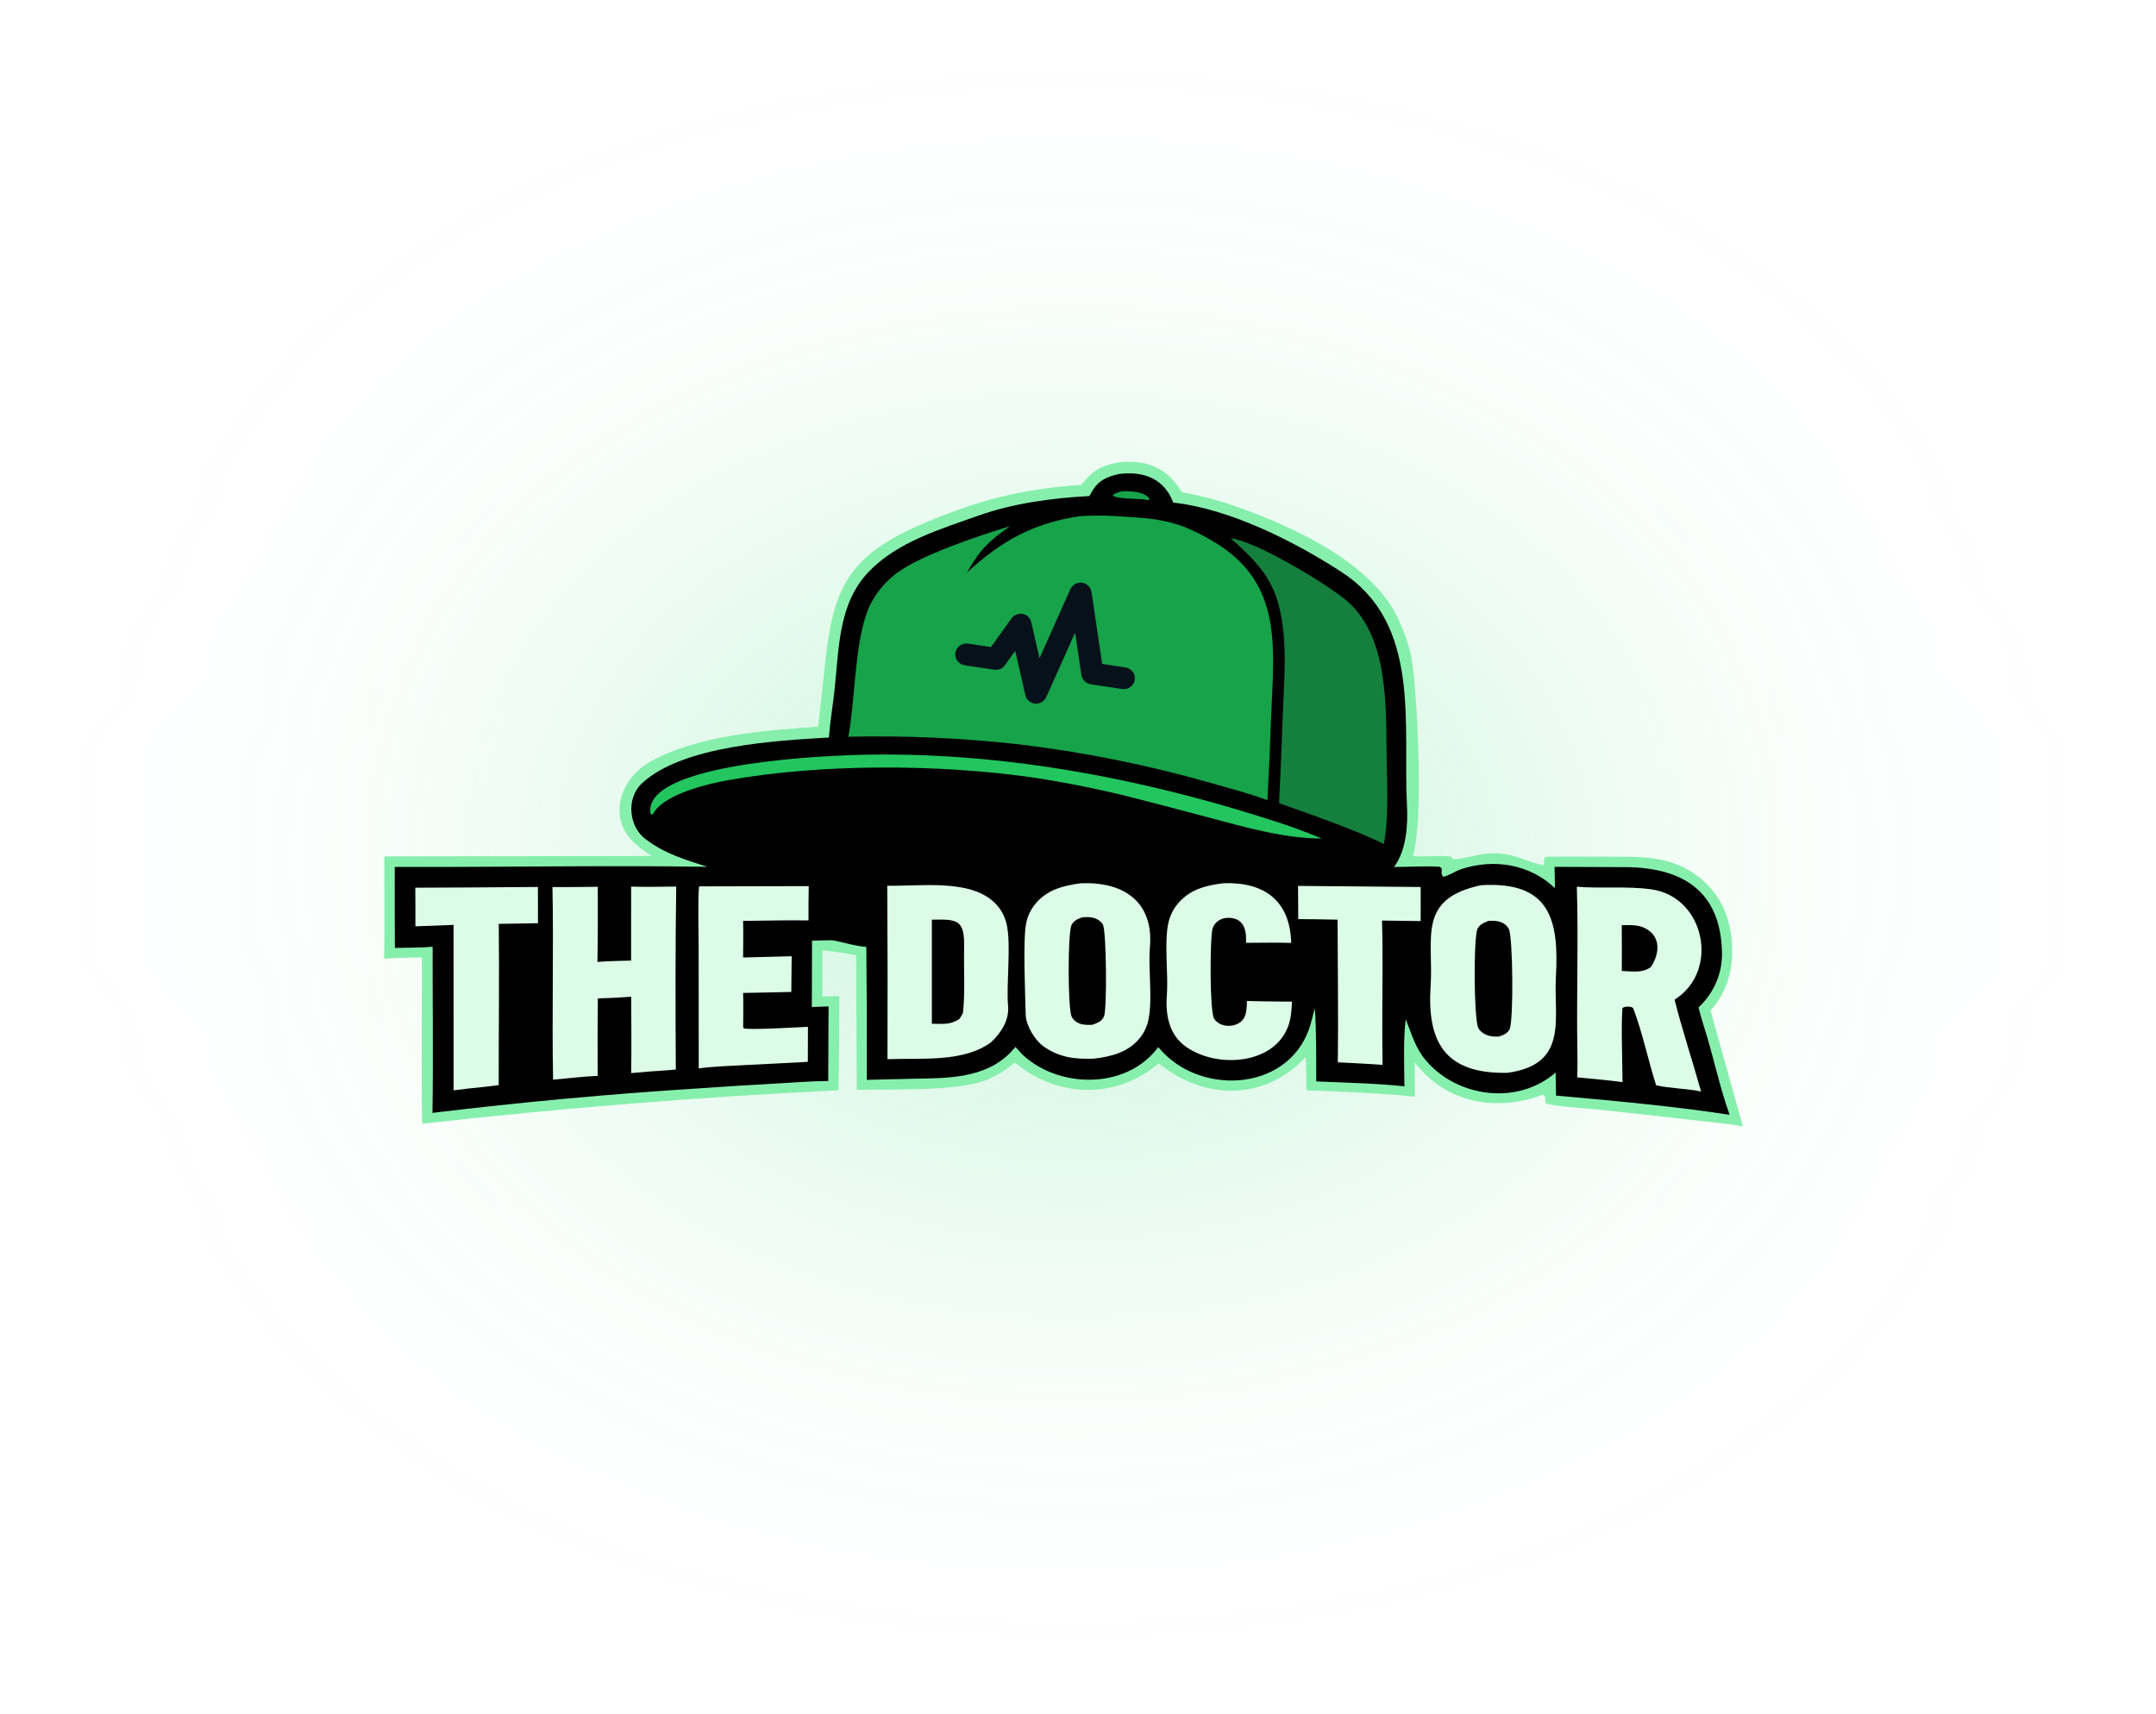
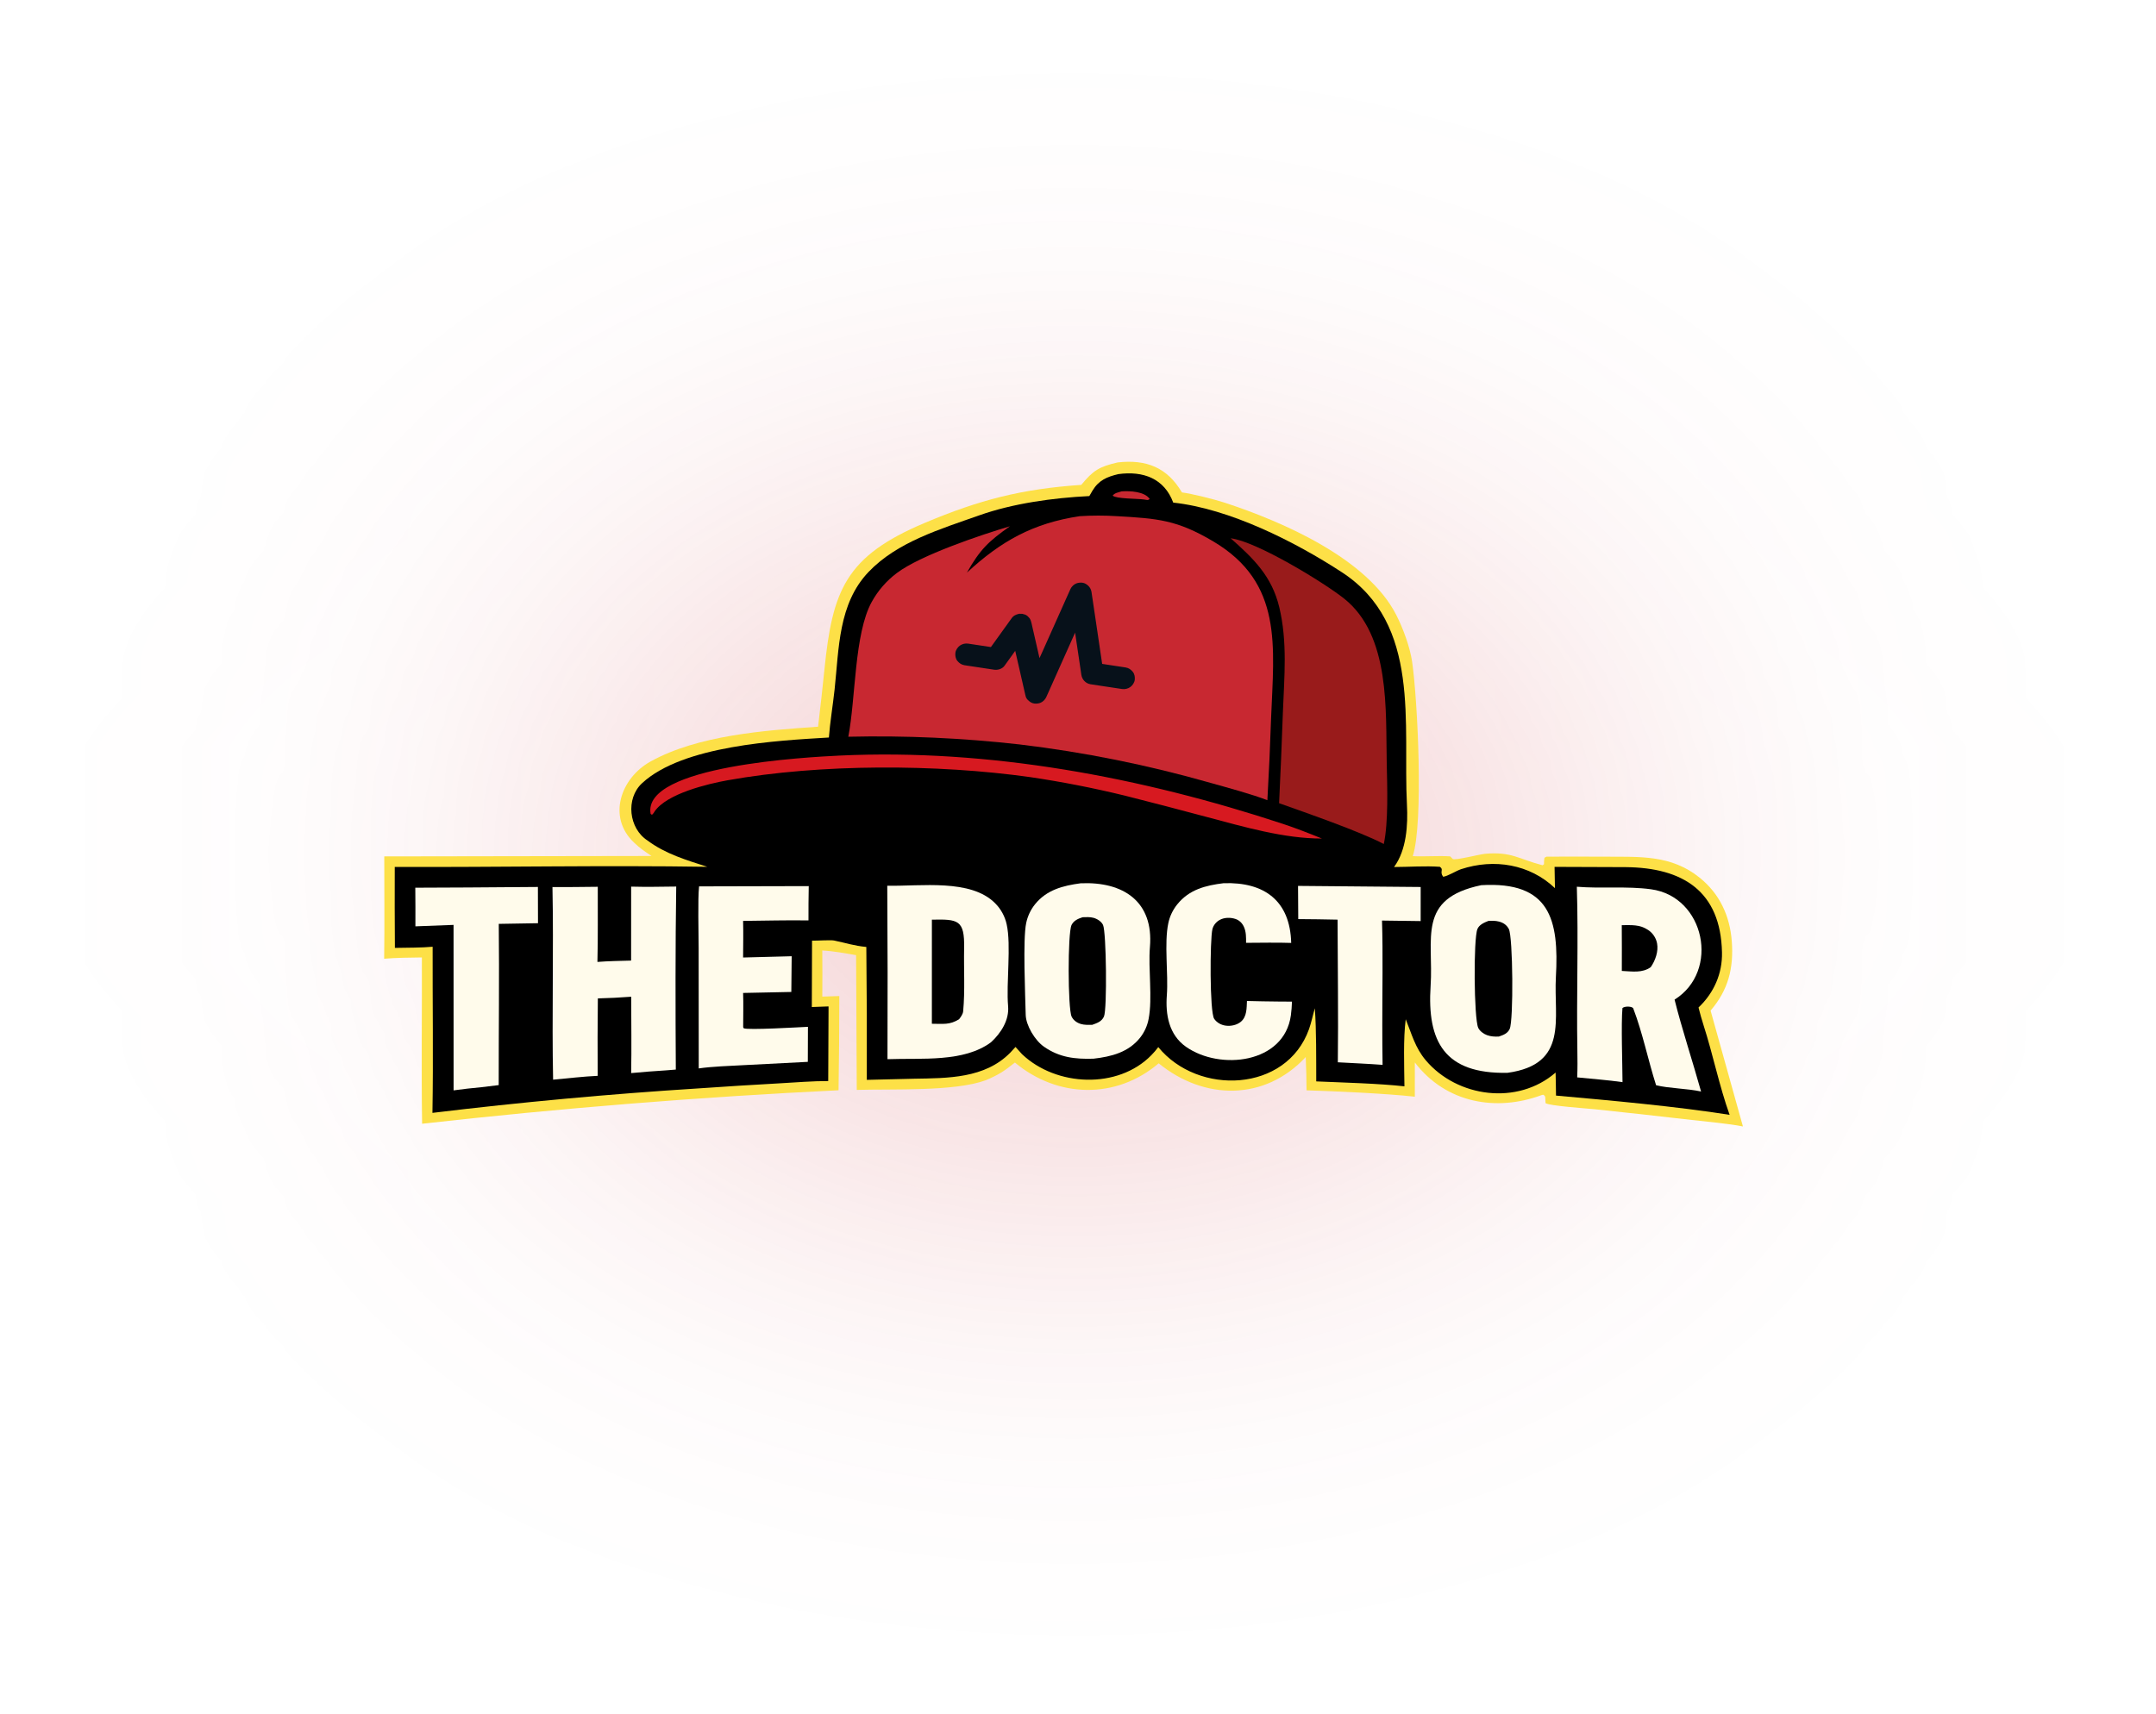
<svg xmlns="http://www.w3.org/2000/svg" width="122" height="97" viewBox="0 0 122 97" fill="none">
  <g filter="url(#filter0_f_10002_485)">
-     <ellipse cx="60.774" cy="48.363" rx="30.189" ry="17.778" fill="#1BD167" fill-opacity="0.24" />
+     <ellipse cx="60.774" cy="48.363" rx="30.189" ry="17.778" fill="#C82831" fill-opacity="0.24" />
  </g>
-   <path d="M63.248 26.174C64.859 25.992 66.045 26.454 66.882 27.872C67.429 27.94 68.728 28.265 69.274 28.444C72.593 29.529 77.361 31.61 78.996 34.781C79.392 35.55 79.787 36.633 79.906 37.451C80.228 39.698 80.554 46.566 79.943 48.459C80.662 48.494 81.344 48.427 82.062 48.471C82.111 48.518 82.157 48.565 82.202 48.616C82.293 48.721 83.747 48.351 84.029 48.326C85.551 48.192 85.944 48.631 87.289 48.975L87.369 48.917C87.368 48.754 87.37 48.712 87.395 48.55L87.51 48.488C88.621 48.482 89.731 48.482 90.842 48.489C92.796 48.499 94.569 48.38 96.176 49.677C97.311 50.591 97.884 51.84 97.994 53.261C98.112 54.791 97.801 56.029 96.796 57.2L98.626 63.759C97.805 63.596 96.595 63.49 95.737 63.392C93.906 63.179 92.073 62.977 90.239 62.784C89.794 62.738 87.679 62.595 87.457 62.44L87.436 62.071C87.364 61.981 87.36 61.937 87.224 61.987C84.681 62.928 81.831 62.453 80.06 60.136L80.059 62.074C78.43 61.893 75.597 61.766 73.933 61.714C73.93 61.086 73.915 60.457 73.887 59.828C71.568 62.325 68.147 62.289 65.566 60.185C63.145 62.244 59.842 62.155 57.43 60.141C56.808 60.639 56.51 60.832 55.781 61.143C54.006 61.791 50.533 61.629 48.481 61.69L48.444 54.062C47.798 53.953 47.186 53.835 46.53 53.8C46.538 54.67 46.539 55.539 46.531 56.408L47.493 56.378C47.494 58.155 47.479 59.933 47.45 61.71C39.576 62.092 31.717 62.724 23.885 63.606C23.837 60.504 23.884 57.303 23.872 54.192C23.15 54.203 22.458 54.206 21.738 54.265C21.766 52.354 21.743 50.388 21.744 48.473L36.869 48.449C36.49 48.196 36.206 48.012 35.881 47.693C34.347 46.254 35.123 44.038 36.809 43.103C39.507 41.608 43.277 41.342 46.292 41.132C46.422 40.056 46.541 38.978 46.651 37.9C47.105 33.409 47.847 31.491 52.306 29.606C55.422 28.289 57.812 27.675 61.185 27.445C61.862 26.622 62.202 26.415 63.248 26.174Z" fill="#86EFAC" />
+   <path d="M63.248 26.174C64.859 25.992 66.045 26.454 66.882 27.872C67.429 27.94 68.728 28.265 69.274 28.444C72.593 29.529 77.361 31.61 78.996 34.781C79.392 35.55 79.787 36.633 79.906 37.451C80.228 39.698 80.554 46.566 79.943 48.459C80.662 48.494 81.344 48.427 82.062 48.471C82.111 48.518 82.157 48.565 82.202 48.616C82.293 48.721 83.747 48.351 84.029 48.326C85.551 48.192 85.944 48.631 87.289 48.975L87.369 48.917C87.368 48.754 87.37 48.712 87.395 48.55L87.51 48.488C88.621 48.482 89.731 48.482 90.842 48.489C92.796 48.499 94.569 48.38 96.176 49.677C97.311 50.591 97.884 51.84 97.994 53.261C98.112 54.791 97.801 56.029 96.796 57.2L98.626 63.759C97.805 63.596 96.595 63.49 95.737 63.392C93.906 63.179 92.073 62.977 90.239 62.784C89.794 62.738 87.679 62.595 87.457 62.44L87.436 62.071C87.364 61.981 87.36 61.937 87.224 61.987C84.681 62.928 81.831 62.453 80.06 60.136L80.059 62.074C78.43 61.893 75.597 61.766 73.933 61.714C73.93 61.086 73.915 60.457 73.887 59.828C71.568 62.325 68.147 62.289 65.566 60.185C63.145 62.244 59.842 62.155 57.43 60.141C56.808 60.639 56.51 60.832 55.781 61.143C54.006 61.791 50.533 61.629 48.481 61.69L48.444 54.062C47.798 53.953 47.186 53.835 46.53 53.8C46.538 54.67 46.539 55.539 46.531 56.408L47.493 56.378C47.494 58.155 47.479 59.933 47.45 61.71C39.576 62.092 31.717 62.724 23.885 63.606C23.837 60.504 23.884 57.303 23.872 54.192C23.15 54.203 22.458 54.206 21.738 54.265C21.766 52.354 21.743 50.388 21.744 48.473L36.869 48.449C36.49 48.196 36.206 48.012 35.881 47.693C34.347 46.254 35.123 44.038 36.809 43.103C39.507 41.608 43.277 41.342 46.292 41.132C46.422 40.056 46.541 38.978 46.651 37.9C47.105 33.409 47.847 31.491 52.306 29.606C55.422 28.289 57.812 27.675 61.185 27.445C61.862 26.622 62.202 26.415 63.248 26.174Z" fill="#FDE047" />
  <path d="M63.285 26.835C64.687 26.644 65.881 27.08 66.389 28.448C69.571 28.792 73.261 30.646 75.94 32.395C80.434 35.331 79.379 40.988 79.614 45.548C79.673 46.691 79.595 48.105 78.884 49.074C79.722 49.072 80.649 49.002 81.475 49.062C81.721 49.227 81.444 49.322 81.661 49.625C81.922 49.597 82.391 49.292 82.671 49.199C84.545 48.579 86.57 48.917 87.989 50.271L87.967 49.066L92.003 49.081C95.21 49.112 97.369 50.426 97.441 53.912C97.466 55.1 96.99 56.194 96.113 57.025C96.193 57.349 96.297 57.715 96.399 58.034C96.931 59.684 97.29 61.478 97.872 63.101C94.939 62.632 91.031 62.276 88.049 62.011C88.047 61.581 88.034 61.139 88.025 60.708C85.876 62.58 82.461 62.119 80.681 60.016C80.076 59.301 79.887 58.532 79.545 57.69C79.401 58.794 79.46 60.34 79.472 61.488C78.041 61.326 75.957 61.273 74.481 61.208C74.477 59.929 74.492 58.324 74.402 57.071C74.284 57.465 74.212 57.857 74.072 58.251C72.793 61.835 67.792 62.028 65.543 59.267C65.423 59.429 65.291 59.582 65.149 59.726C63.256 61.663 59.766 61.505 57.833 59.668L57.464 59.259C57.37 59.367 57.273 59.473 57.173 59.576C55.733 61.05 53.616 61.024 51.714 61.057L49.05 61.121C49.059 58.614 49.05 56.107 49.022 53.599C48.336 53.535 47.851 53.37 47.196 53.234C47.012 53.196 46.221 53.247 45.95 53.243L45.938 56.999L46.885 56.964L46.866 61.189C46.05 61.184 44.967 61.268 44.14 61.316C42.599 61.401 41.059 61.497 39.519 61.605C34.49 61.922 29.471 62.385 24.47 62.99C24.523 59.897 24.473 56.694 24.481 53.587C23.884 53.644 22.968 53.64 22.345 53.652C22.334 52.125 22.331 50.597 22.337 49.07C28.199 49.091 34.18 48.97 40.026 49.062C38.849 48.686 37.648 48.328 36.646 47.577C35.581 46.896 35.388 45.205 36.331 44.331C38.639 42.192 43.969 41.92 46.904 41.744C46.966 40.894 47.134 39.889 47.228 39.014C47.476 36.714 47.433 34.171 49.147 32.374C50.77 30.672 53.217 29.948 55.404 29.172C57.318 28.492 59.595 28.179 61.641 28.078C61.699 27.972 61.76 27.867 61.824 27.763C62.186 27.173 62.647 26.987 63.285 26.835Z" fill="black" />
-   <path d="M61.099 29.216C61.797 29.172 62.496 29.172 63.193 29.215C65.523 29.348 66.6 29.427 68.653 30.643C72.617 32.992 72.086 36.586 71.926 40.649C71.874 42.197 71.805 43.746 71.716 45.293C70.883 44.965 69.394 44.562 68.486 44.309C64.951 43.298 61.34 42.571 57.686 42.135C54.472 41.772 51.237 41.626 48.003 41.7C48.426 39.51 48.337 35.862 49.329 34.067C49.68 33.43 50.164 32.873 50.751 32.432C52.087 31.425 55.506 30.274 57.147 29.788C55.927 30.653 55.463 31.092 54.715 32.41C56.628 30.643 58.441 29.612 61.099 29.216Z" fill="#16A34A" />
-   <path d="M69.638 30.468C71.094 30.637 74.908 32.966 76.058 33.88C78.689 35.973 78.405 40.23 78.471 43.23C78.499 44.524 78.57 46.537 78.304 47.772C76.892 47.037 73.949 46.022 72.379 45.461C72.463 43.74 72.534 42.019 72.595 40.297C72.673 38.304 72.86 36.323 72.388 34.363C71.967 32.618 70.945 31.623 69.638 30.468Z" fill="#15803D" />
-   <path d="M83.819 50.102C87.706 49.874 88.227 52.042 88.042 55.305C87.91 57.644 88.783 60.246 85.302 60.723C81.749 60.794 80.744 58.965 80.953 55.798C81.13 53.128 80.159 50.863 83.819 50.102Z" fill="#DCFCE7" />
+   <path d="M61.099 29.216C61.797 29.172 62.496 29.172 63.193 29.215C65.523 29.348 66.6 29.427 68.653 30.643C72.617 32.992 72.086 36.586 71.926 40.649C71.874 42.197 71.805 43.746 71.716 45.293C70.883 44.965 69.394 44.562 68.486 44.309C64.951 43.298 61.34 42.571 57.686 42.135C54.472 41.772 51.237 41.626 48.003 41.7C48.426 39.51 48.337 35.862 49.329 34.067C49.68 33.43 50.164 32.873 50.751 32.432C52.087 31.425 55.506 30.274 57.147 29.788C55.927 30.653 55.463 31.092 54.715 32.41C56.628 30.643 58.441 29.612 61.099 29.216Z" fill="#C82831" />
+   <path d="M69.638 30.468C71.094 30.637 74.908 32.966 76.058 33.88C78.689 35.973 78.405 40.23 78.471 43.23C78.499 44.524 78.57 46.537 78.304 47.772C76.892 47.037 73.949 46.022 72.379 45.461C72.463 43.74 72.534 42.019 72.595 40.297C72.673 38.304 72.86 36.323 72.388 34.363C71.967 32.618 70.945 31.623 69.638 30.468Z" fill="#991B1B" />
+   <path d="M83.819 50.102C87.706 49.874 88.227 52.042 88.042 55.305C87.91 57.644 88.783 60.246 85.302 60.723C81.749 60.794 80.744 58.965 80.953 55.798C81.13 53.128 80.159 50.863 83.819 50.102Z" fill="#FFFBEB" />
  <path d="M84.226 52.124C84.43 52.114 84.622 52.11 84.822 52.162C85.069 52.225 85.261 52.357 85.379 52.582C85.613 53.036 85.649 57.757 85.428 58.238C85.308 58.499 85.073 58.581 84.817 58.669C84.592 58.683 84.36 58.668 84.146 58.591C83.955 58.524 83.732 58.36 83.647 58.176C83.404 57.647 83.371 53.137 83.602 52.584C83.704 52.336 83.992 52.215 84.226 52.124Z" fill="black" />
-   <path d="M89.227 50.19C90.606 50.305 92.048 50.146 93.426 50.334C96.473 50.75 97.34 54.962 94.758 56.58C95.167 58.221 95.79 60.102 96.257 61.781C95.486 61.61 94.426 61.605 93.712 61.425C93.255 59.993 92.955 58.48 92.421 57.08C92.375 56.958 91.953 56.932 91.809 57.056C91.727 57.966 91.808 60.2 91.812 61.251C91.023 61.136 90.053 61.063 89.247 60.981C89.27 60.486 89.266 59.938 89.257 59.439C89.204 56.369 89.323 53.256 89.227 50.19Z" fill="#DCFCE7" />
+   <path d="M89.227 50.19C90.606 50.305 92.048 50.146 93.426 50.334C96.473 50.75 97.34 54.962 94.758 56.58C95.167 58.221 95.79 60.102 96.257 61.781C95.486 61.61 94.426 61.605 93.712 61.425C93.255 59.993 92.955 58.48 92.421 57.08C92.375 56.958 91.953 56.932 91.809 57.056C91.727 57.966 91.808 60.2 91.812 61.251C91.023 61.136 90.053 61.063 89.247 60.981C89.27 60.486 89.266 59.938 89.257 59.439C89.204 56.369 89.323 53.256 89.227 50.19Z" fill="#FFFBEB" />
  <path d="M91.77 52.365C92.331 52.366 92.777 52.317 93.261 52.637C93.527 52.813 93.709 53.086 93.767 53.394C93.854 53.846 93.67 54.365 93.41 54.741C92.93 55.087 92.365 54.983 91.773 54.956C91.781 54.097 91.772 53.225 91.77 52.365Z" fill="black" />
-   <path d="M61.149 49.995C63.563 49.889 65.289 51.024 65.07 53.607C64.966 54.834 65.227 56.479 64.996 57.674C64.925 58.052 64.766 58.409 64.529 58.715C63.872 59.559 62.889 59.808 61.877 59.923C60.839 59.955 59.956 59.859 59.081 59.249C58.553 58.883 58.055 58.032 58.041 57.443C58.016 56.334 57.873 53.16 58.068 52.245C58.148 51.86 58.317 51.499 58.563 51.189C59.223 50.365 60.153 50.128 61.149 49.995Z" fill="#DCFCE7" />
+   <path d="M61.149 49.995C63.563 49.889 65.289 51.024 65.07 53.607C64.966 54.834 65.227 56.479 64.996 57.674C64.925 58.052 64.766 58.409 64.529 58.715C63.872 59.559 62.889 59.808 61.877 59.923C60.839 59.955 59.956 59.859 59.081 59.249C58.553 58.883 58.055 58.032 58.041 57.443C58.016 56.334 57.873 53.16 58.068 52.245C58.148 51.86 58.317 51.499 58.563 51.189C59.223 50.365 60.153 50.128 61.149 49.995Z" fill="#FFFBEB" />
  <path d="M61.264 51.916C61.465 51.909 61.679 51.897 61.874 51.949C62.083 52.005 62.324 52.154 62.417 52.354C62.604 52.758 62.653 57.127 62.469 57.536C62.339 57.826 62.081 57.906 61.8 58.008C61.592 58.01 61.367 58.018 61.167 57.96C60.942 57.894 60.739 57.752 60.638 57.539C60.424 57.088 60.411 52.812 60.636 52.354C60.76 52.103 61.009 51.997 61.264 51.916Z" fill="black" />
-   <path d="M50.207 50.134C52.128 50.168 54.939 49.734 56.315 51.129C56.639 51.455 56.863 51.865 56.962 52.31C57.231 53.501 56.931 55.647 57.045 56.955C57.112 57.73 56.65 58.469 56.075 58.995C54.528 60.14 52.168 59.879 50.219 59.951C50.233 56.678 50.229 53.406 50.207 50.134Z" fill="#DCFCE7" />
+   <path d="M50.207 50.134C52.128 50.168 54.939 49.734 56.315 51.129C56.639 51.455 56.863 51.865 56.962 52.31C57.231 53.501 56.931 55.647 57.045 56.955C57.112 57.73 56.65 58.469 56.075 58.995C54.528 60.14 52.168 59.879 50.219 59.951C50.233 56.678 50.229 53.406 50.207 50.134Z" fill="#FFFBEB" />
  <path d="M52.732 52.054C54.213 52.026 54.588 52.055 54.556 53.672C54.532 54.847 54.611 56.066 54.502 57.241C54.487 57.404 54.366 57.565 54.27 57.691C53.736 58.021 53.375 57.947 52.731 57.946L52.732 52.054Z" fill="black" />
-   <path d="M35.714 50.184C36.555 50.208 37.421 50.189 38.265 50.18C38.214 53.585 38.221 57.131 38.242 60.539L37.686 60.584C37.028 60.624 36.371 60.676 35.715 60.738C35.743 59.317 35.718 57.841 35.717 56.416C35.089 56.464 34.46 56.496 33.83 56.511C33.814 57.972 33.811 59.434 33.821 60.894C33.057 60.925 32.075 61.041 31.298 61.111C31.224 57.5 31.335 53.824 31.262 50.207C32.104 50.218 32.981 50.199 33.826 50.193C33.819 51.606 33.843 53.035 33.806 54.446C34.44 54.397 35.076 54.387 35.712 54.37L35.714 50.184Z" fill="#DCFCE7" />
-   <path d="M39.558 50.17L45.764 50.155C45.746 50.794 45.752 51.456 45.749 52.097C44.575 52.076 43.234 52.114 42.049 52.124C42.067 52.805 42.053 53.514 42.049 54.196L44.798 54.124L44.778 56.146L42.05 56.202C42.071 56.806 42.054 57.528 42.053 58.14L42.084 58.2C42.293 58.316 45.269 58.139 45.719 58.119L45.712 60.102L42.097 60.288C41.341 60.328 40.254 60.367 39.539 60.474L39.534 53.654C39.533 52.808 39.48 50.892 39.558 50.17Z" fill="#DCFCE7" />
-   <path d="M69.238 49.99C71.55 49.911 73.003 50.988 73.064 53.37C72.249 53.342 71.333 53.363 70.51 53.365C70.512 53.059 70.519 52.748 70.389 52.462C70.291 52.247 70.13 52.084 69.899 52.01C69.622 51.921 69.283 51.925 69.024 52.066C68.821 52.176 68.66 52.369 68.606 52.592C68.464 53.174 68.446 57.292 68.708 57.669C68.858 57.886 69.1 58.018 69.363 58.053C69.66 58.092 69.998 58.019 70.226 57.823C70.56 57.536 70.541 57.054 70.561 56.657C71.146 56.677 71.754 56.679 72.34 56.688L73.108 56.693C73.098 56.961 73.083 57.2 73.046 57.469C72.671 60.202 69.036 60.6 67.113 59.251C66.138 58.567 65.946 57.421 66.027 56.336C66.119 55.121 65.867 53.387 66.112 52.245C66.194 51.861 66.365 51.502 66.612 51.194C67.292 50.346 68.217 50.116 69.238 49.99Z" fill="#DCFCE7" />
-   <path d="M26.471 50.232L30.438 50.203L30.443 52.255C29.703 52.264 28.964 52.276 28.224 52.292C28.256 55.323 28.218 58.383 28.22 61.418L27.247 61.536C26.719 61.584 26.192 61.644 25.667 61.716L25.665 52.35L23.506 52.432C23.509 51.703 23.508 50.974 23.5 50.245L26.471 50.232Z" fill="#DCFCE7" />
-   <path d="M73.451 50.143L80.391 50.205L80.39 52.134L78.203 52.105C78.261 53.994 78.217 56.101 78.219 58.007C78.218 58.762 78.224 59.517 78.235 60.272C77.407 60.21 76.535 60.174 75.703 60.127C75.735 57.465 75.695 54.721 75.688 52.053C74.958 52.031 74.196 52.032 73.463 52.022L73.451 50.143Z" fill="#DCFCE7" />
-   <path d="M47.515 42.766C55.983 42.368 64.6 43.993 72.613 46.638C73.344 46.88 74.088 47.172 74.801 47.462C72.653 47.468 70.37 46.794 68.282 46.241C66.735 45.826 65.185 45.421 63.632 45.029C61.868 44.599 60.083 44.25 58.285 43.984C52.995 43.243 46.428 43.224 41.181 44.163C40.041 44.367 37.737 44.92 37.044 45.926C36.961 46.047 37.016 45.999 36.895 46.118L36.817 46.07C36.31 43.328 45.753 42.853 47.515 42.766Z" fill="#22C55E" />
-   <path d="M63.474 27.811C63.944 27.779 64.777 27.818 65.059 28.246C64.928 28.334 64.936 28.297 64.728 28.271C64.325 28.217 63.167 28.238 62.961 28.053C63.076 27.899 63.274 27.872 63.474 27.811Z" fill="#16A34A" />
+   <path d="M35.714 50.184C36.555 50.208 37.421 50.189 38.265 50.18C38.214 53.585 38.221 57.131 38.242 60.539L37.686 60.584C37.028 60.624 36.371 60.676 35.715 60.738C35.743 59.317 35.718 57.841 35.717 56.416C35.089 56.464 34.46 56.496 33.83 56.511C33.814 57.972 33.811 59.434 33.821 60.894C33.057 60.925 32.075 61.041 31.298 61.111C31.224 57.5 31.335 53.824 31.262 50.207C32.104 50.218 32.981 50.199 33.826 50.193C33.819 51.606 33.843 53.035 33.806 54.446C34.44 54.397 35.076 54.387 35.712 54.37L35.714 50.184Z" fill="#FFFBEB" />
+   <path d="M39.558 50.17L45.764 50.155C45.746 50.794 45.752 51.456 45.749 52.097C44.575 52.076 43.234 52.114 42.049 52.124C42.067 52.805 42.053 53.514 42.049 54.196L44.798 54.124L44.778 56.146L42.05 56.202C42.071 56.806 42.054 57.528 42.053 58.14L42.084 58.2C42.293 58.316 45.269 58.139 45.719 58.119L45.712 60.102L42.097 60.288C41.341 60.328 40.254 60.367 39.539 60.474L39.534 53.654C39.533 52.808 39.48 50.892 39.558 50.17Z" fill="#FFFBEB" />
+   <path d="M69.238 49.99C71.55 49.911 73.003 50.988 73.064 53.37C72.249 53.342 71.333 53.363 70.51 53.365C70.512 53.059 70.519 52.748 70.389 52.462C70.291 52.247 70.13 52.084 69.899 52.01C69.622 51.921 69.283 51.925 69.024 52.066C68.821 52.176 68.66 52.369 68.606 52.592C68.464 53.174 68.446 57.292 68.708 57.669C68.858 57.886 69.1 58.018 69.363 58.053C69.66 58.092 69.998 58.019 70.226 57.823C70.56 57.536 70.541 57.054 70.561 56.657C71.146 56.677 71.754 56.679 72.34 56.688L73.108 56.693C73.098 56.961 73.083 57.2 73.046 57.469C72.671 60.202 69.036 60.6 67.113 59.251C66.138 58.567 65.946 57.421 66.027 56.336C66.119 55.121 65.867 53.387 66.112 52.245C66.194 51.861 66.365 51.502 66.612 51.194C67.292 50.346 68.217 50.116 69.238 49.99Z" fill="#FFFBEB" />
+   <path d="M26.471 50.232L30.438 50.203L30.443 52.255C29.703 52.264 28.964 52.276 28.224 52.292C28.256 55.323 28.218 58.383 28.22 61.418L27.247 61.536C26.719 61.584 26.192 61.644 25.667 61.716L25.665 52.35L23.506 52.432C23.509 51.703 23.508 50.974 23.5 50.245L26.471 50.232Z" fill="#FFFBEB" />
+   <path d="M73.451 50.143L80.391 50.205L80.39 52.134L78.203 52.105C78.261 53.994 78.217 56.101 78.219 58.007C78.218 58.762 78.224 59.517 78.235 60.272C77.407 60.21 76.535 60.174 75.703 60.127C75.735 57.465 75.695 54.721 75.688 52.053C74.958 52.031 74.196 52.032 73.463 52.022L73.451 50.143Z" fill="#FFFBEB" />
+   <path d="M47.515 42.766C55.983 42.368 64.6 43.993 72.613 46.638C73.344 46.88 74.088 47.172 74.801 47.462C72.653 47.468 70.37 46.794 68.282 46.241C66.735 45.826 65.185 45.421 63.632 45.029C61.868 44.599 60.083 44.25 58.285 43.984C52.995 43.243 46.428 43.224 41.181 44.163C40.041 44.367 37.737 44.92 37.044 45.926C36.961 46.047 37.016 45.999 36.895 46.118L36.817 46.07C36.31 43.328 45.753 42.853 47.515 42.766Z" fill="#D71920" />
+   <path d="M63.474 27.811C63.944 27.779 64.777 27.818 65.059 28.246C64.928 28.334 64.936 28.297 64.728 28.271C64.325 28.217 63.167 28.238 62.961 28.053C63.076 27.899 63.274 27.872 63.474 27.811Z" fill="#C82831" />
  <path d="M61.241 32.981C61.378 32.996 61.504 33.075 61.596 33.17C61.691 33.269 61.747 33.387 61.767 33.521C61.767 33.523 61.767 33.526 61.767 33.528C61.797 33.711 61.822 33.895 61.849 34.078C61.906 34.456 61.961 34.833 62.017 35.21C62.081 35.645 62.146 36.079 62.21 36.514C62.262 36.868 62.315 37.223 62.367 37.577L63.69 37.778C63.859 37.803 63.996 37.895 64.099 38.024C64.203 38.152 64.23 38.324 64.211 38.483C64.193 38.635 64.085 38.797 63.96 38.887C63.83 38.981 63.653 39.023 63.495 38.999L61.715 38.731C61.436 38.689 61.229 38.463 61.189 38.194C61.188 38.191 61.189 38.188 61.188 38.186C61.159 38.003 61.134 37.819 61.107 37.636C61.05 37.258 60.995 36.881 60.939 36.504C60.905 36.272 60.87 36.04 60.836 35.808C60.816 35.852 60.797 35.897 60.777 35.941C60.536 36.48 60.294 37.02 60.053 37.559C59.853 38.006 59.654 38.453 59.454 38.9L59.202 39.462C59.141 39.598 59.003 39.736 58.859 39.785C58.754 39.822 58.644 39.833 58.533 39.822C58.396 39.807 58.27 39.728 58.178 39.633C58.117 39.58 58.074 39.515 58.046 39.438C58.033 39.387 58.02 39.336 58.007 39.284C58.008 39.282 58.007 39.279 58.006 39.277C57.97 39.12 57.935 38.965 57.899 38.809C57.826 38.488 57.752 38.167 57.679 37.846C57.602 37.51 57.524 37.174 57.447 36.838C57.401 36.902 57.357 36.966 57.311 37.03C57.153 37.248 56.997 37.467 56.84 37.685C56.715 37.859 56.464 37.937 56.257 37.906L54.582 37.654C54.414 37.628 54.277 37.536 54.174 37.408C54.07 37.28 54.044 37.108 54.062 36.95C54.079 36.797 54.188 36.635 54.314 36.543C54.444 36.449 54.621 36.405 54.78 36.429L56.072 36.624C56.313 36.289 56.553 35.954 56.794 35.62C56.952 35.402 57.108 35.182 57.265 34.964C57.341 34.858 57.477 34.791 57.601 34.759C57.653 34.739 57.708 34.733 57.763 34.742C57.821 34.736 57.876 34.743 57.928 34.766C58.01 34.781 58.083 34.818 58.147 34.873C58.183 34.911 58.22 34.95 58.256 34.988C58.321 35.076 58.347 35.176 58.372 35.281C58.371 35.283 58.372 35.285 58.373 35.287C58.409 35.444 58.444 35.6 58.48 35.756C58.553 36.077 58.628 36.398 58.701 36.719C58.742 36.896 58.782 37.073 58.822 37.25C58.88 37.121 58.939 36.992 58.997 36.863C59.238 36.323 59.48 35.783 59.721 35.244C59.921 34.797 60.12 34.35 60.32 33.903L60.572 33.341C60.633 33.205 60.771 33.068 60.915 33.019C61.02 32.982 61.13 32.97 61.241 32.981Z" fill="#07111A" />
  <defs>
    <filter id="filter0_f_10002_485" x="-3.8147e-06" y="2.67029e-05" width="121.548" height="96.726" filterUnits="userSpaceOnUse" color-interpolation-filters="sRGB">
      <feFlood flood-opacity="0" result="BackgroundImageFix" />
      <feBlend mode="normal" in="SourceGraphic" in2="BackgroundImageFix" result="shape" />
      <feGaussianBlur stdDeviation="15.293" result="effect1_foregroundBlur_10002_485" />
    </filter>
  </defs>
</svg>
